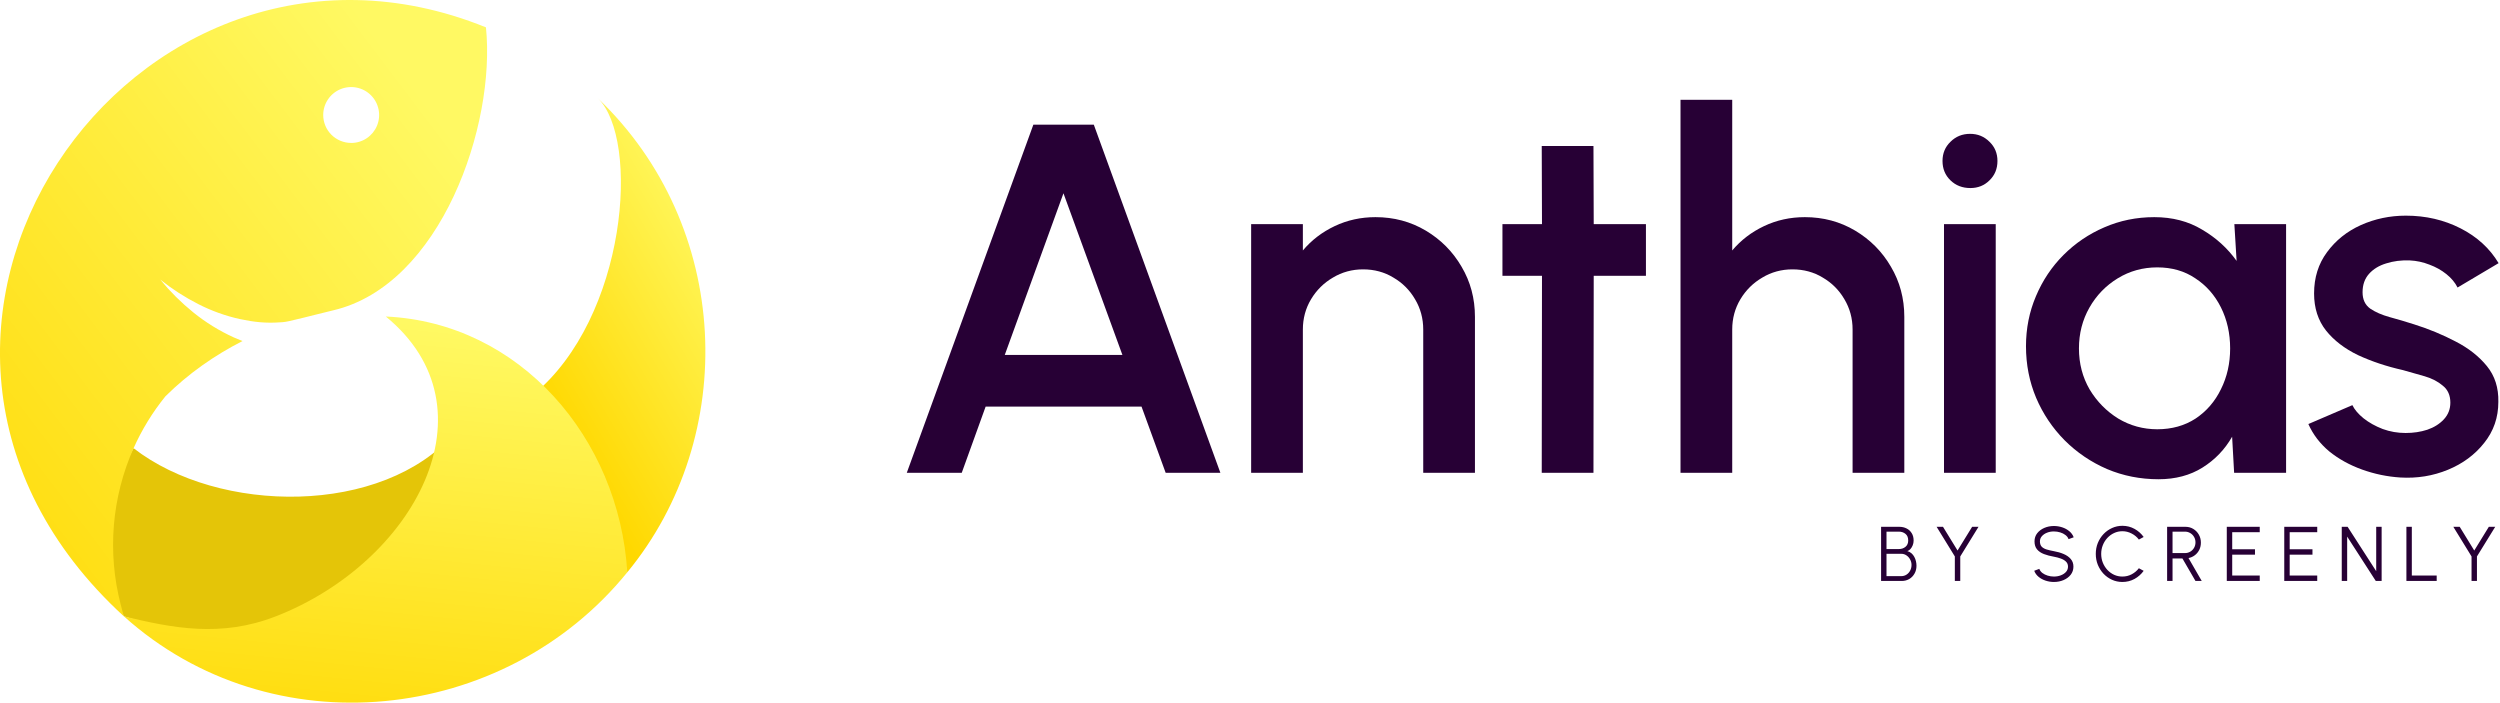
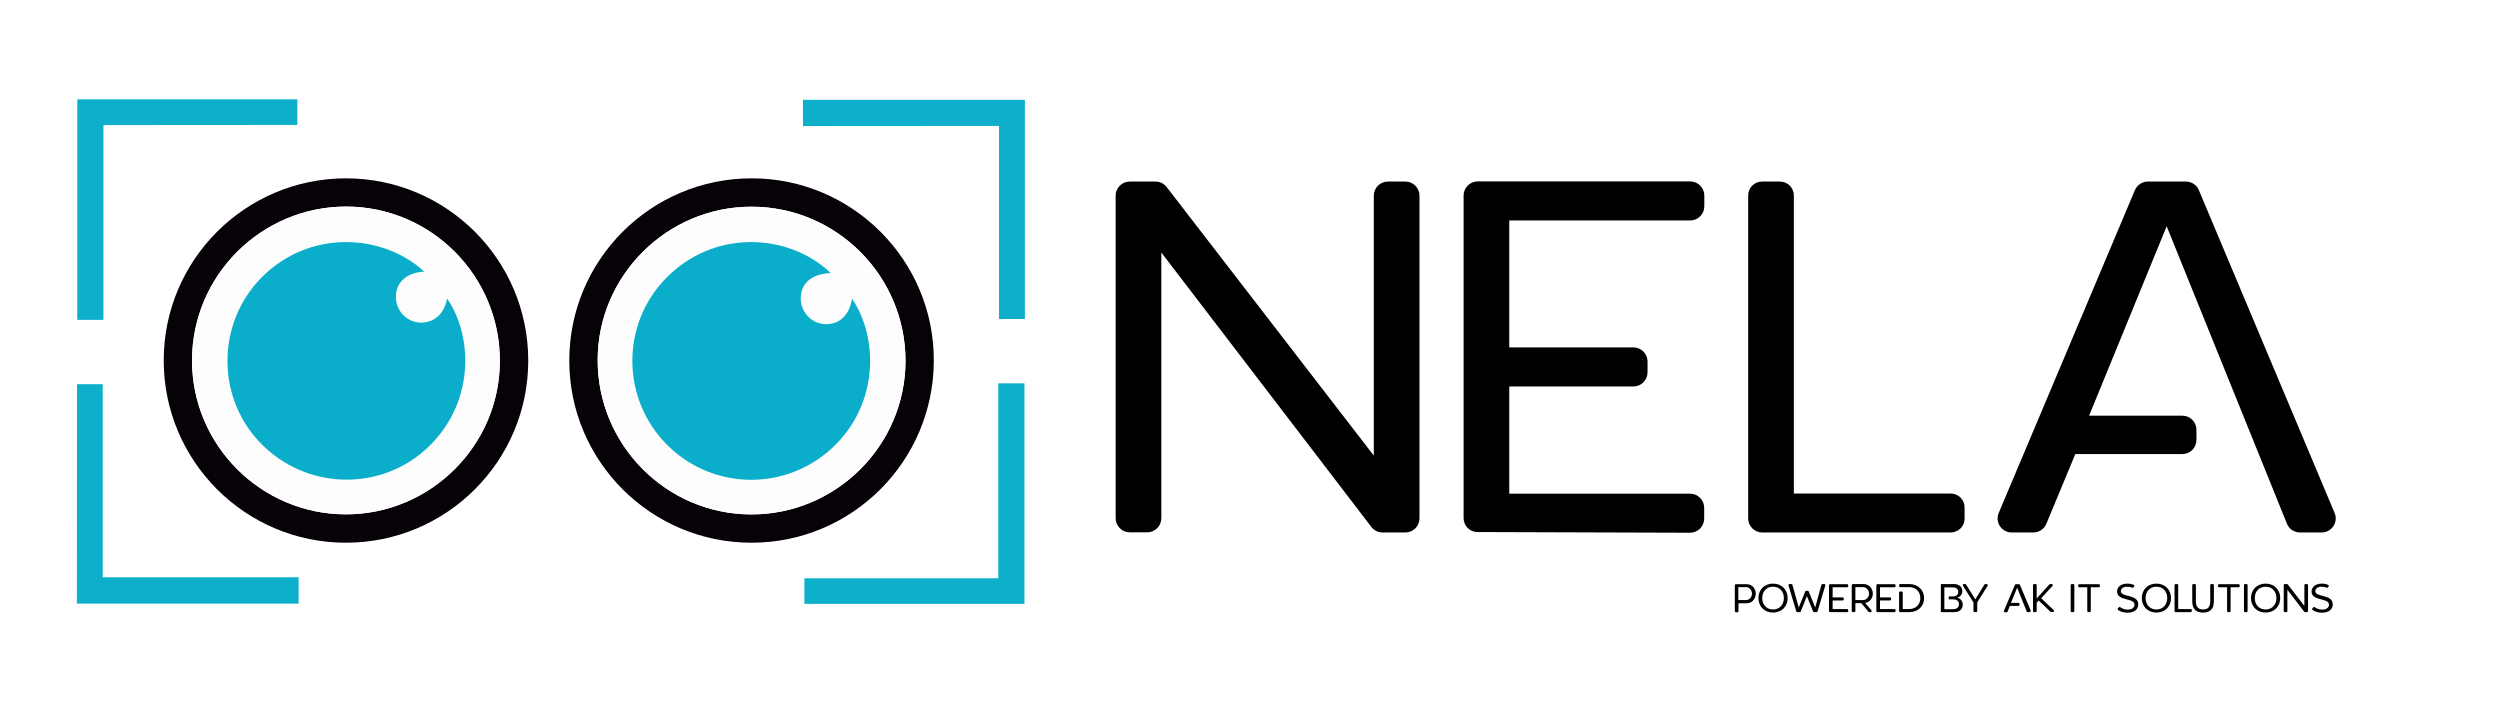
- <svg xmlns="http://www.w3.org/2000/svg" width="1779" height="500" viewBox="0 0 1779 500" fill="none">
-   <path d="M86.461 435.189C86.911 435.953 87.776 437.917 88.176 438.577C184.156 469.861 310.169 425.429 323.836 307.749C272.497 367.414 155.522 366.024 95.034 318.928C78.158 347.963 68.82 401.891 86.461 435.189Z" fill="#E4C508" />
-   <path d="M446.38 407.234C526.099 310.484 520.865 160.955 425.315 69.797C455.663 98.747 446.38 226.007 379.269 281.014C379.269 281.014 421.945 299.245 446.38 407.234V407.234Z" fill="url(#paint0_linear_1228_124)" />
-   <path d="M345.804 19.472C352.933 89.126 313.781 202.993 236.957 220.869C227.929 222.968 219.741 225.267 209.963 227.516C207.148 228.16 204.084 229.015 201.2 229.245L199.2 229.375C189.307 230.089 180.774 229.215 170.706 227.056C160.466 224.787 150.555 221.227 141.212 216.461C131.588 211.571 122.49 205.71 114.058 198.97C121.053 207.505 128.901 215.304 137.478 222.248C146.302 229.394 155.997 235.39 166.332 240.094C168.382 241.014 170.454 241.882 172.551 242.698C152.665 252.813 133.909 265.941 117.722 282.008C108.574 293.289 100.947 305.722 95.037 318.989V318.989C79.537 353.891 76.296 393.006 85.839 429.982C87.069 434.76 87.988 438.218 88.173 438.618C-129.701 238.86 94.457 -82.386 345.804 19.472ZM249.894 101.73C253.829 101.73 257.676 100.563 260.948 98.378C264.22 96.192 266.77 93.086 268.276 89.452C269.782 85.817 270.176 81.818 269.408 77.96C268.64 74.102 266.745 70.558 263.963 67.776C261.18 64.994 257.635 63.1 253.776 62.333C249.917 61.565 245.916 61.959 242.281 63.464C238.645 64.97 235.538 67.519 233.352 70.79C231.165 74.061 229.999 77.906 229.999 81.84C230.005 87.111 232.104 92.164 235.835 95.888C239.565 99.613 244.622 101.705 249.894 101.705V101.73Z" fill="url(#paint1_linear_1228_124)" />
-   <path d="M88.175 438.577C193.153 533.029 358.654 515.423 446.38 407.233C440.507 311.697 369.896 229.574 274.541 225.227C354.46 290.693 294.637 400.247 196.298 438.577C157.176 453.825 122.943 446.978 88.175 438.577Z" fill="url(#paint2_linear_1228_124)" />
-   <path d="M274.021 222.894L274.011 222.929L273.976 222.904L273.946 222.889H273.966L274.021 222.894Z" fill="url(#paint3_linear_1228_124)" />
-   <path d="M735.346 88.695H778.345L868.414 336.429H829.485L812.32 289.36H701.371L684.383 336.429H645.277L735.346 88.695ZM714.996 252.553H798.695L756.757 137.534L714.996 252.553Z" fill="#270035" />
-   <path d="M1049.57 225.48V336.429H1012.77V234.504C1012.77 226.6 1010.82 219.404 1006.93 212.916C1003.15 206.428 998.02 201.296 991.532 197.521C985.161 193.628 977.965 191.682 969.944 191.682C962.158 191.682 955.021 193.628 948.532 197.521C942.044 201.296 936.853 206.428 932.96 212.916C929.067 219.404 927.121 226.6 927.121 234.504V336.429H890.315V159.476H927.121V178.233C933.255 170.919 940.805 165.139 949.771 160.892C958.737 156.645 968.41 154.522 978.791 154.522C991.886 154.522 1003.8 157.707 1014.54 164.077C1025.27 170.447 1033.76 179 1040.02 189.735C1046.39 200.47 1049.57 212.385 1049.57 225.48Z" fill="#270035" />
-   <path d="M1171.25 196.282H1134.09L1133.91 336.429H1097.1L1097.28 196.282H1069.14V159.476H1097.28L1097.1 103.913H1133.91L1134.09 159.476H1171.25V196.282Z" fill="#270035" />
-   <path d="M1355.11 225.48V336.429H1318.3V234.504C1318.3 226.6 1316.35 219.404 1312.46 212.916C1308.69 206.428 1303.55 201.296 1297.07 197.521C1290.7 193.628 1283.5 191.682 1275.48 191.682C1267.69 191.682 1260.55 193.628 1254.07 197.521C1247.58 201.296 1242.39 206.428 1238.49 212.916C1234.6 219.404 1232.65 226.6 1232.65 234.504V336.429H1195.85V71H1232.65V178.233C1238.79 170.919 1246.34 165.139 1255.3 160.892C1264.27 156.645 1273.94 154.522 1284.32 154.522C1297.42 154.522 1309.33 157.707 1320.07 164.077C1330.8 170.447 1339.3 179 1345.55 189.735C1351.92 200.47 1355.11 212.385 1355.11 225.48Z" fill="#270035" />
-   <path d="M1383.35 159.476H1420.16V336.429H1383.35V159.476ZM1402.11 133.818C1396.44 133.818 1391.72 131.99 1387.95 128.333C1384.17 124.676 1382.29 120.075 1382.29 114.53C1382.29 109.104 1384.17 104.562 1387.95 100.905C1391.72 97.13 1396.38 95.243 1401.93 95.243C1407.36 95.243 1411.96 97.13 1415.73 100.905C1419.51 104.562 1421.39 109.104 1421.39 114.53C1421.39 120.075 1419.51 124.676 1415.73 128.333C1412.07 131.99 1407.53 133.818 1402.11 133.818Z" fill="#270035" />
-   <path d="M1589.97 159.476H1626.78V336.429H1589.8L1588.38 310.771C1583.19 319.854 1576.17 327.168 1567.32 332.713C1558.48 338.257 1548.04 341.03 1536 341.03C1523.03 341.03 1510.82 338.611 1499.37 333.775C1487.93 328.82 1477.85 321.978 1469.12 313.248C1460.5 304.519 1453.78 294.491 1448.94 283.166C1444.11 271.723 1441.69 259.455 1441.69 246.36C1441.69 233.737 1444.05 221.882 1448.77 210.793C1453.49 199.586 1460.03 189.794 1468.41 181.418C1476.78 173.043 1486.46 166.495 1497.43 161.777C1508.52 156.94 1520.37 154.522 1533 154.522C1545.85 154.522 1557.18 157.471 1566.97 163.369C1576.88 169.15 1585.08 176.582 1591.57 185.665L1589.97 159.476ZM1535.12 305.462C1545.5 305.462 1554.58 302.926 1562.37 297.853C1570.16 292.663 1576.17 285.703 1580.42 276.973C1584.78 268.243 1586.97 258.57 1586.97 247.953C1586.97 237.218 1584.78 227.485 1580.42 218.755C1576.05 210.026 1569.98 203.125 1562.19 198.052C1554.53 192.861 1545.5 190.266 1535.12 190.266C1524.86 190.266 1515.48 192.861 1506.98 198.052C1498.49 203.243 1491.77 210.203 1486.81 218.932C1481.86 227.662 1479.38 237.336 1479.38 247.953C1479.38 258.688 1481.92 268.42 1486.99 277.15C1492.18 285.762 1498.96 292.663 1507.34 297.853C1515.83 302.926 1525.09 305.462 1535.12 305.462Z" fill="#270035" />
-   <path d="M1708.1 339.791C1698.78 339.201 1689.7 337.314 1680.85 334.129C1672 330.943 1664.21 326.638 1657.49 321.211C1650.88 315.667 1645.93 309.178 1642.63 301.746L1673.95 288.298C1675.48 291.483 1678.13 294.609 1681.91 297.676C1685.8 300.744 1690.34 303.28 1695.54 305.285C1700.73 307.173 1706.15 308.117 1711.81 308.117C1717.36 308.117 1722.49 307.35 1727.21 305.816C1732.05 304.165 1736 301.687 1739.07 298.384C1742.13 295.081 1743.67 291.129 1743.67 286.528C1743.67 281.338 1741.9 277.327 1738.36 274.496C1734.94 271.546 1730.63 269.305 1725.44 267.771C1720.25 266.238 1715.06 264.763 1709.87 263.348C1698.31 260.752 1687.69 257.213 1678.02 252.73C1668.46 248.13 1660.85 242.29 1655.19 235.212C1649.53 228.016 1646.7 219.227 1646.7 208.846C1646.7 197.521 1649.76 187.73 1655.9 179.472C1662.03 171.096 1670.05 164.667 1679.96 160.184C1689.99 155.701 1700.67 153.46 1711.99 153.46C1726.15 153.46 1739.12 156.468 1750.92 162.485C1762.72 168.501 1771.74 176.759 1778 187.258L1748.8 204.599C1747.03 201.06 1744.37 197.875 1740.83 195.044C1737.3 192.213 1733.28 189.971 1728.8 188.32C1724.32 186.55 1719.66 185.547 1714.82 185.311C1708.81 185.075 1703.2 185.783 1698.01 187.435C1692.94 188.968 1688.87 191.446 1685.8 194.867C1682.74 198.288 1681.2 202.653 1681.2 207.961C1681.2 213.152 1683.03 217.045 1686.69 219.64C1690.34 222.118 1694.95 224.123 1700.49 225.657C1706.15 227.19 1711.93 228.901 1717.83 230.788C1728.33 234.091 1738.18 238.161 1747.38 242.998C1756.58 247.717 1764.02 253.556 1769.68 260.516C1775.34 267.476 1778.05 275.97 1777.82 285.997C1777.82 297.087 1774.46 306.819 1767.73 315.195C1761.13 323.57 1752.51 329.941 1741.9 334.306C1731.28 338.67 1720.01 340.499 1708.1 339.791Z" fill="#270035" />
-   <path d="M1338.58 413.415V374.879H1351.6C1353.47 374.879 1355.17 375.264 1356.69 376.035C1358.23 376.787 1359.45 377.897 1360.35 379.365C1361.27 380.815 1361.73 382.577 1361.73 384.65C1361.73 385.825 1361.52 386.944 1361.1 388.009C1360.67 389.073 1360.12 389.981 1359.44 390.734C1358.77 391.468 1358.03 391.945 1357.24 392.165C1358.38 392.459 1359.36 392.972 1360.19 393.706C1361.01 394.422 1361.69 395.275 1362.22 396.266C1362.76 397.239 1363.14 398.267 1363.38 399.349C1363.64 400.432 1363.77 401.496 1363.77 402.542C1363.77 404.708 1363.29 406.607 1362.33 408.24C1361.4 409.873 1360.14 411.149 1358.56 412.066C1356.99 412.965 1355.23 413.415 1353.31 413.415H1338.58ZM1342.43 409.974H1353C1354.34 409.974 1355.55 409.626 1356.64 408.928C1357.74 408.231 1358.61 407.277 1359.25 406.066C1359.91 404.854 1360.24 403.487 1360.24 401.964C1360.24 400.606 1359.91 399.331 1359.25 398.138C1358.61 396.927 1357.74 395.954 1356.64 395.22C1355.55 394.468 1354.34 394.092 1353 394.092H1342.43V409.974ZM1342.43 390.706H1351.27C1353.09 390.706 1354.64 390.183 1355.92 389.137C1357.22 388.073 1357.88 386.568 1357.88 384.623C1357.88 382.494 1357.22 380.916 1355.92 379.888C1354.64 378.842 1353.09 378.319 1351.27 378.319H1342.43V390.706ZM1403.37 374.879H1407.91L1394.92 395.964V413.415H1391.06V395.964L1378.1 374.879H1382.64L1392.99 391.752L1403.37 374.879ZM1461.57 414.131C1459.52 414.131 1457.53 413.81 1455.6 413.167C1453.69 412.525 1452.02 411.608 1450.59 410.415C1449.16 409.222 1448.15 407.8 1447.56 406.148L1451.17 404.799C1451.57 405.937 1452.31 406.919 1453.37 407.745C1454.45 408.552 1455.71 409.176 1457.14 409.616C1458.59 410.057 1460.07 410.277 1461.57 410.277C1463.34 410.277 1464.98 409.983 1466.5 409.396C1468.02 408.809 1469.25 407.992 1470.19 406.946C1471.13 405.882 1471.59 404.634 1471.59 403.203C1471.59 401.753 1471.11 400.56 1470.13 399.625C1469.16 398.689 1467.91 397.955 1466.36 397.422C1464.84 396.872 1463.24 396.45 1461.57 396.156C1458.95 395.697 1456.59 395.074 1454.5 394.284C1452.43 393.495 1450.78 392.385 1449.57 390.954C1448.36 389.504 1447.76 387.596 1447.76 385.228C1447.76 383.008 1448.4 381.081 1449.68 379.448C1450.97 377.815 1452.66 376.549 1454.75 375.649C1456.86 374.75 1459.13 374.301 1461.57 374.301C1463.57 374.301 1465.53 374.613 1467.44 375.237C1469.35 375.86 1471.02 376.769 1472.47 377.962C1473.94 379.154 1475 380.613 1475.64 382.338L1471.98 383.659C1471.58 382.503 1470.83 381.522 1469.75 380.714C1468.69 379.888 1467.44 379.264 1466.01 378.842C1464.57 378.402 1463.1 378.182 1461.57 378.182C1459.83 378.163 1458.2 378.457 1456.67 379.063C1455.17 379.65 1453.95 380.476 1453.01 381.54C1452.08 382.586 1451.61 383.815 1451.61 385.228C1451.61 386.88 1452.04 388.155 1452.9 389.055C1453.78 389.935 1454.98 390.596 1456.48 391.036C1457.99 391.477 1459.68 391.871 1461.57 392.22C1464.03 392.642 1466.32 393.303 1468.43 394.202C1470.54 395.083 1472.24 396.266 1473.52 397.753C1474.8 399.221 1475.45 401.038 1475.45 403.203C1475.45 405.405 1474.8 407.332 1473.52 408.983C1472.24 410.617 1470.54 411.883 1468.43 412.782C1466.34 413.681 1464.05 414.131 1461.57 414.131ZM1510.29 414.131C1507.69 414.131 1505.24 413.617 1502.94 412.589C1500.65 411.543 1498.63 410.112 1496.89 408.295C1495.16 406.46 1493.81 404.331 1492.81 401.909C1491.84 399.487 1491.36 396.899 1491.36 394.147C1491.36 391.394 1491.84 388.807 1492.81 386.385C1493.81 383.962 1495.16 381.843 1496.89 380.026C1498.63 378.191 1500.65 376.76 1502.94 375.732C1505.24 374.686 1507.69 374.163 1510.29 374.163C1513.41 374.163 1516.28 374.888 1518.91 376.338C1521.53 377.787 1523.71 379.714 1525.43 382.118L1522.02 383.962C1520.66 382.146 1518.94 380.705 1516.84 379.641C1514.77 378.558 1512.59 378.017 1510.29 378.017C1508.18 378.017 1506.21 378.448 1504.38 379.31C1502.56 380.154 1500.96 381.32 1499.59 382.806C1498.21 384.293 1497.14 386.008 1496.37 387.954C1495.59 389.899 1495.21 391.963 1495.21 394.147C1495.21 396.367 1495.59 398.45 1496.37 400.395C1497.15 402.34 1498.24 404.056 1499.61 405.543C1501.01 407.029 1502.61 408.194 1504.43 409.038C1506.27 409.864 1508.22 410.277 1510.29 410.277C1512.68 410.277 1514.89 409.736 1516.93 408.653C1518.98 407.552 1520.68 406.121 1522.02 404.359L1525.43 406.203C1523.71 408.607 1521.53 410.534 1518.91 411.984C1516.28 413.415 1513.41 414.131 1510.29 414.131ZM1542.12 413.415V374.879H1555.2C1557.25 374.879 1559.11 375.383 1560.76 376.393C1562.41 377.384 1563.72 378.732 1564.69 380.439C1565.67 382.127 1566.15 384.026 1566.15 386.137C1566.15 388.027 1565.77 389.743 1565 391.284C1564.22 392.826 1563.17 394.101 1561.83 395.11C1560.51 396.12 1559.01 396.789 1557.34 397.12L1566.76 413.415H1562.3L1553.02 397.422H1545.98V413.415H1542.12ZM1545.98 393.569H1554.87C1556.22 393.569 1557.46 393.239 1558.58 392.578C1559.72 391.899 1560.62 390.991 1561.28 389.853C1561.96 388.697 1562.3 387.394 1562.3 385.944C1562.3 384.494 1561.96 383.201 1561.28 382.063C1560.62 380.907 1559.72 379.999 1558.58 379.338C1557.46 378.659 1556.22 378.319 1554.87 378.319H1545.98V393.569ZM1584.58 413.415V374.879H1608.03V378.732H1588.44V390.844H1604.65V394.697H1588.44V409.561H1608.03V413.415H1584.58ZM1625.48 413.415V374.879H1648.94V378.732H1629.34V390.844H1645.55V394.697H1629.34V409.561H1648.94V413.415H1625.48ZM1666.39 413.415V374.879H1670.57L1690.91 406.451V374.879H1694.77V413.415H1690.61L1670.24 381.843V413.415H1666.39ZM1712.4 413.415V374.879H1716.25V409.561H1733.95V413.415H1712.4ZM1771.05 374.879H1775.6L1762.6 395.964V413.415H1758.75V395.964L1745.79 374.879H1750.33L1760.68 391.752L1771.05 374.879Z" fill="#270035" />
-   <defs>
-     <linearGradient id="paint0_linear_1228_124" x1="472.06" y1="83.409" x2="319.74" y2="173.029" gradientUnits="userSpaceOnUse">
-       <stop stop-color="#FFF963" />
-       <stop offset="1" stop-color="#FFD800" />
-     </linearGradient>
-     <linearGradient id="paint1_linear_1228_124" x1="262.193" y1="17.694" x2="-142.275" y2="323.515" gradientUnits="userSpaceOnUse">
-       <stop stop-color="#FFF963" />
-       <stop offset="1" stop-color="#FFD800" />
-     </linearGradient>
-     <linearGradient id="paint2_linear_1228_124" x1="359.123" y1="236.311" x2="325.866" y2="567.064" gradientUnits="userSpaceOnUse">
-       <stop stop-color="#FFF963" />
-       <stop offset="1" stop-color="#FFD800" />
-     </linearGradient>
-     <linearGradient id="paint3_linear_1228_124" x1="273.946" y1="222.909" x2="274.031" y2="222.909" gradientUnits="userSpaceOnUse">
-       <stop stop-color="#71B522" />
-       <stop offset="1" stop-color="#E0DE27" />
-     </linearGradient>
-   </defs>
+ <svg xmlns="http://www.w3.org/2000/svg" version="1.1" id="Layer_1" x="0px" y="0px" viewBox="0 0 1779 500" style="enable-background:new 0 0 1779 500;" xml:space="preserve">
+   <style type="text/css">
+ 	.st0{fill:#FEFEFE;}
+ 	.st1{fill:#070208;}
+ 	.st2{fill:#0DAFCB;}
+ 	.st3{fill:#FDFDFD;}
+ 	.st4{fill:#0BAECA;}
+ </style>
+   <g>
+     <path class="st0" d="M246.3,386.2c71.6-0.1,129.6-58.1,129.6-129.6c0-71.6-58.1-129.7-129.8-129.7c-71.6,0-129.6,58.1-129.6,129.6   C116.5,328.1,174.6,386.2,246.3,386.2z M534.7,386.2c71.6,0,129.6-57.8,129.8-129.4c0.2-71.6-58-129.8-129.6-129.8   c-71.7,0-129.8,58.1-129.8,129.7C405.1,328.1,463.2,386.1,534.7,386.2z M571.4,89.7c46.6,0,93,0,139.5,0c0,46,0,91.6,0,137.4   c6.3,0,12.3,0,18.4,0c0-52.2,0-104.3,0-156c-52.7,0-105.3,0-157.9,0C571.4,77.3,571.4,83.3,571.4,89.7z M54.8,273.4   c0,52.3,0,104.4,0,156.1c52.7,0,105.3,0,157.8,0c0-6.4,0-12.4,0-18.7c-46.5,0-92.9,0-139.4,0c0-46,0-91.6,0-137.4   C66.9,273.4,60.9,273.4,54.8,273.4z M73.6,89c46.3,0,92.1,0,138,0c0-6.3,0-12.3,0-18.2c-52.4,0-104.6,0-156.6,0   c0,52.4,0,104.6,0,156.9c6.4,0,12.4,0,18.6,0C73.6,181.4,73.6,135.4,73.6,89z M710.4,411.5c-46.3,0-92.1,0-138,0   c0,6.3,0,12.3,0,18.2c52.4,0,104.6,0,156.6,0c0-52.4,0-104.6,0-156.9c-6.4,0-12.4,0-18.6,0C710.4,319.1,710.4,365.1,710.4,411.5z" />
+     <path class="st1" d="M246.3,386.2c-71.6,0.1-129.8-58-129.8-129.7c0-71.5,58-129.5,129.6-129.6c71.7,0,129.8,58,129.8,129.7   C375.9,328.1,317.9,386.1,246.3,386.2z M246.1,366c60.2,0,109.5-49.1,109.6-109.1c0.1-60.5-48.9-109.8-109.3-109.9   C186,147,136.7,196.2,136.7,256.5C136.6,316.8,185.8,366,246.1,366z" />
+     <path class="st1" d="M534.7,386.2c-71.5,0-129.6-58.1-129.6-129.6c0-71.6,58.1-129.7,129.8-129.7c71.6,0,129.8,58.3,129.6,129.8   C664.3,328.3,606.3,386.2,534.7,386.2z M534.9,147.1c-60.2-0.1-109.5,49-109.6,109.1c-0.1,60.5,48.9,109.8,109.3,109.9   c60.3,0.1,109.7-49,109.8-109.2C644.4,196.4,595.3,147.1,534.9,147.1z" />
+     <path class="st2" d="M571.4,89.7c0-6.4,0-12.3,0-18.7c52.6,0,105.2,0,157.9,0c0,51.8,0,103.8,0,156c-6,0-12.1,0-18.4,0   c0-45.7,0-91.4,0-137.4C664.3,89.7,618,89.7,571.4,89.7z" />
+     <path class="st2" d="M54.8,273.4c6.1,0,12.1,0,18.3,0c0,45.8,0,91.5,0,137.4c46.6,0,92.9,0,139.4,0c0,6.3,0,12.3,0,18.7   c-52.5,0-105,0-157.8,0C54.8,377.8,54.8,325.8,54.8,273.4z" />
+     <path class="st2" d="M73.6,89c0,46.5,0,92.5,0,138.6c-6.2,0-12.2,0-18.6,0c0-52.3,0-104.5,0-156.9c52,0,104.2,0,156.6,0   c0,6,0,12,0,18.2C165.7,89,119.8,89,73.6,89z" />
+     <path class="st2" d="M710.4,411.5c0-46.5,0-92.5,0-138.7c6.2,0,12.2,0,18.6,0c0,52.3,0,104.5,0,156.9c-51.9,0-104.2,0-156.6,0   c0-6,0-12,0-18.2C618.3,411.5,664.2,411.5,710.4,411.5z" />
+     <path class="st3" d="M246.1,366c-60.3,0-109.5-49.2-109.5-109.5c0-60.4,49.3-109.6,109.8-109.5c60.4,0.1,109.4,49.3,109.3,109.9   C355.7,317,306.3,366.1,246.1,366z M301.9,193.3c-27.5-25.5-77.4-30.9-112.6,1.1c-34.8,31.6-36.8,86.3-4.5,120.3   c32.8,34.5,87.2,35.6,120.8,2.6c33.3-32.8,30-80,12.5-104.9c-1.6,11-9.6,18-19.9,17.1c-9.4-0.8-16.7-9-16.5-18.6   C281.9,200.7,289.7,193.8,301.9,193.3z" />
+     <path class="st3" d="M534.9,147.1c60.4,0.1,109.5,49.3,109.4,109.8C644.2,317,594.9,366.1,534.6,366   c-60.4-0.1-109.4-49.4-109.3-109.9C425.4,196.1,474.7,147,534.9,147.1z M591.1,194.3c-26.8-25.8-75.3-31.8-110.5-2.7   c-36.9,30.6-40.6,84.2-10.9,119.5c30.5,36.2,83.5,40.1,118.7,10.8c37.1-30.8,37.4-80.5,17.8-109.5c-1.8,12-9.4,18.9-19.9,18.1   c-9.4-0.7-16.8-9-16.6-18.6C570,201.4,577.7,194.9,591.1,194.3z" />
+     <path class="st4" d="M301.9,193.3c-12.2,0.5-20,7.4-20.2,17.6c-0.2,9.6,7.1,17.9,16.5,18.6c10.2,0.8,18.2-6.1,19.9-17.1   c17.5,24.9,20.9,72-12.5,104.9c-33.6,33-88,31.9-120.8-2.6c-32.3-34-30.2-88.7,4.5-120.3C224.5,162.4,274.4,167.8,301.9,193.3z" />
+     <path class="st4" d="M591.1,194.3c-13.4,0.6-21.1,7.1-21.3,17.7c-0.2,9.6,7.2,17.9,16.6,18.6c10.5,0.8,18.1-6.1,19.9-18.1   c19.6,29,19.2,78.7-17.8,109.5c-35.2,29.2-88.2,25.4-118.7-10.8c-29.7-35.3-26-89,10.9-119.5C515.9,162.5,564.4,168.5,591.1,194.3z   " />
+   </g>
+   <g>
+     <path d="M975.8,374.9L826.4,179.7v189.1c0,5.5-4.5,10-10,10h-12.5c-5.5,0-10-4.5-10-10V139.2c0-5.5,4.5-10,10-10h18.4   c3.1,0,6,1.4,7.9,3.9l147.4,191.1v-185c0-5.5,4.5-10,10-10h12.5c5.5,0,10,4.5,10,10v229.7c0,5.5-4.5,10-10,10h-16.4   C980.6,378.9,977.7,377.4,975.8,374.9z" />
+     <path d="M1051.4,378.6c-5.5,0-9.9-4.4-9.9-9.9V139.1c0-5.5,4.5-10,10-10h151.2c5.6,0,10.1,4.5,10.1,10.1v7.6   c0,5.6-4.5,10.1-10.1,10.1H1074v90.3h88.3c5.6,0,10.1,4.5,10.1,10.1v7.6c0,5.6-4.5,10.1-10.1,10.1H1074v76.3h128.6   c5.6,0,10.1,4.5,10.1,10.1v7.6c0,5.6-4.5,10.1-10.1,10.1L1051.4,378.6z" />
+     <path d="M1244,368.9V139.1c0-5.5,4.4-9.9,9.9-9.9h12.7c5.5,0,9.9,4.4,9.9,9.9v212.1h111.6c5.5,0,9.9,4.4,9.9,9.9v7.9   c0,5.5-4.4,9.9-9.9,9.9H1254C1248.5,378.9,1244,374.4,1244,368.9z" />
+     <path d="M1652.1,378.9h-15.5c-4,0-7.7-2.4-9.2-6.2L1541.8,161l-55.2,134.8h66.4c5.5,0,10,4.5,10,10v7.3c0,5.5-4.5,10-10,10h-76.2   l-20.6,49.6c-1.5,3.7-5.2,6.2-9.2,6.2h-15.5c-7.2,0-12-7.3-9.2-13.9l96.9-229.7c1.6-3.7,5.2-6.1,9.2-6.1h27.1c4,0,7.7,2.4,9.2,6.1   l96.6,229.7C1664.1,371.6,1659.3,378.9,1652.1,378.9z" />
+   </g>
+   <g>
+     <path d="M1234.5,434.8v-18.3c0-0.4,0.4-0.8,0.8-0.8h7.6c4.2,0,6.5,3.5,6.5,6.8s-2.4,6.8-6.5,6.8h-5.8v5.6c0,0.4-0.4,0.8-0.8,0.8h-1   C1234.8,435.6,1234.5,435.2,1234.5,434.8z M1246.7,422.4c0-2.2-1.7-4.6-4.2-4.6h-5.5v9.2h5.5C1245,427,1246.7,424.7,1246.7,422.4z" />
+     <path d="M1251.3,425.6c0-5.9,4.2-10.3,10.4-10.3c6.2,0,10.4,4.4,10.4,10.3c0,5.9-4.2,10.3-10.4,10.3   C1255.5,435.9,1251.3,431.5,1251.3,425.6z M1269.4,425.6c0-4.7-3-8.1-7.7-8.1c-4.7,0-7.7,3.4-7.7,8.1c0,4.6,3,8.1,7.7,8.1   C1266.4,433.7,1269.4,430.2,1269.4,425.6z" />
+     <path d="M1290.2,435.1l-4.4-10.9l-4.4,10.9c-0.1,0.3-0.4,0.5-0.7,0.5h-1.7c-0.4,0-0.7-0.2-0.8-0.6l-5.5-18.4c-0.2-0.5,0.2-1,0.8-1   h1.2c0.4,0,0.7,0.2,0.8,0.6l4.5,16.1l4.6-11.4c0.1-0.3,0.4-0.5,0.7-0.5h1.1c0.3,0,0.6,0.2,0.7,0.5l4.6,11.4l4.4-16.1   c0.1-0.3,0.4-0.6,0.8-0.6h1.2c0.5,0,0.9,0.5,0.8,1l-5.5,18.4c-0.1,0.3-0.4,0.6-0.8,0.6h-1.7   C1290.7,435.6,1290.4,435.4,1290.2,435.1z" />
+     <path d="M1302.3,435.6c-0.4,0-0.8-0.4-0.8-0.8v-18.3c0-0.4,0.4-0.8,0.8-0.8h12.1c0.4,0,0.8,0.4,0.8,0.8v0.6c0,0.4-0.4,0.8-0.8,0.8   h-10.3v7.2h7.1c0.4,0,0.8,0.4,0.8,0.8v0.6c0,0.4-0.4,0.8-0.8,0.8h-7.1v6.1h10.3c0.4,0,0.8,0.4,0.8,0.8v0.6c0,0.4-0.4,0.8-0.8,0.8   L1302.3,435.6z" />
+     <path d="M1329.6,435.3l-5.1-6.1h-4.2v5.6c0,0.4-0.4,0.8-0.8,0.8h-1c-0.4,0-0.8-0.4-0.8-0.8v-18.4c0-0.4,0.4-0.8,0.8-0.8h7.6   c3.8,0,6.6,3.1,6.6,6.8c0,3.6-2.6,6.3-5.5,6.6l4.5,5.3c0.4,0.5,0.1,1.3-0.6,1.3h-1C1329.9,435.6,1329.7,435.5,1329.6,435.3z    M1330,422.4c0-2.3-1.7-4.6-4.2-4.6h-5.5v9.2h5.5C1328.3,427,1330,424.7,1330,422.4z" />
+     <path d="M1336,435.6c-0.4,0-0.8-0.4-0.8-0.8v-18.3c0-0.4,0.4-0.8,0.8-0.8h12.1c0.4,0,0.8,0.4,0.8,0.8v0.6c0,0.4-0.4,0.8-0.8,0.8   h-10.3v7.2h7.1c0.4,0,0.8,0.4,0.8,0.8v0.6c0,0.4-0.4,0.8-0.8,0.8h-7.1v6.1h10.3c0.4,0,0.8,0.4,0.8,0.8v0.6c0,0.4-0.4,0.8-0.8,0.8   L1336,435.6z" />
+     <path d="M1369.2,425.6c0,5.7-4.2,10-10.7,10h-6.3c-0.4,0-0.8-0.4-0.8-0.8v-13.1c0-0.4,0.4-0.8,0.8-0.8h1c0.4,0,0.8,0.4,0.8,0.8   v11.7h4.5c5.1,0,8-3.5,8-7.8c0-4.3-2.9-7.8-8-7.8h-6.3c-0.4,0-0.8-0.4-0.8-0.8v-0.6c0-0.4,0.4-0.8,0.8-0.8h6.3   C1365,415.6,1369.2,420,1369.2,425.6z" />
+     <path d="M1396.7,430.2c0,3.2-2.2,5.4-6,5.4h-9.2c-0.2,0-0.4-0.2-0.4-0.4V416c0-0.2,0.2-0.4,0.4-0.4h9c3.6,0,5.9,2.1,5.9,5.1   c0,2.5-1.8,4.2-3.7,4.6C1394.8,425.6,1396.7,427.8,1396.7,430.2z M1394,429.9c0-1.8-1.3-3.4-3.9-3.4h-3.1c-0.2,0-0.3-0.2-0.3-0.3   v-1.5c0-0.2,0.2-0.3,0.3-0.3h2.9c2.4,0,3.6-1.4,3.6-3.2c0-1.8-1.3-3.2-3.6-3.2h-6.3v15.5h6.4C1392.5,433.4,1394,432.1,1394,429.9z" />
+     <path d="M1404.3,434.8v-6.1l-7.5-11.9c-0.3-0.5,0-1.2,0.7-1.2h0.9c0.3,0,0.5,0.1,0.7,0.4l6.5,10.5l6.5-10.5   c0.1-0.2,0.4-0.4,0.7-0.4h0.9c0.6,0,1,0.7,0.7,1.2l-7.4,11.9v6.1c0,0.4-0.4,0.8-0.8,0.8h-1C1404.6,435.6,1404.3,435.2,1404.3,434.8   z" />
+     <path d="M1444.1,435.6h-1.2c-0.3,0-0.6-0.2-0.7-0.5l-6.8-16.9l-4.4,10.8h5.3c0.4,0,0.8,0.4,0.8,0.8v0.6c0,0.4-0.4,0.8-0.8,0.8h-6.1   l-1.6,4c-0.1,0.3-0.4,0.5-0.7,0.5h-1.2c-0.6,0-1-0.6-0.7-1.1l7.8-18.4c0.1-0.3,0.4-0.5,0.7-0.5h2.2c0.3,0,0.6,0.2,0.7,0.5l7.7,18.4   C1445,435,1444.6,435.6,1444.1,435.6z" />
+     <path d="M1459.1,435.3l-8.4-8l-1.4,1.6v5.9c0,0.4-0.4,0.8-0.8,0.8h-1c-0.4,0-0.8-0.4-0.8-0.8v-18.4c0-0.4,0.4-0.8,0.8-0.8h1   c0.4,0,0.8,0.4,0.8,0.8v9.5l9-10c0.2-0.2,0.4-0.3,0.6-0.3h1.1c0.7,0,1.1,0.8,0.6,1.3l-8.1,8.8l9,8.5c0.5,0.5,0.1,1.3-0.6,1.3h-1.1   C1459.5,435.6,1459.3,435.5,1459.1,435.3z" />
+     <path d="M1473.5,434.8v-18.4c0-0.4,0.4-0.8,0.8-0.8h1c0.4,0,0.8,0.4,0.8,0.8v18.4c0,0.4-0.4,0.8-0.8,0.8h-1   C1473.8,435.6,1473.5,435.2,1473.5,434.8z" />
+     <path d="M1485.3,434.8v-16.9h-5.7c-0.4,0-0.8-0.4-0.8-0.8v-0.6c0-0.4,0.4-0.8,0.8-0.8h13.9c0.4,0,0.8,0.4,0.8,0.8v0.6   c0,0.4-0.4,0.8-0.8,0.8h-5.7v16.9c0,0.4-0.4,0.8-0.8,0.8h-1C1485.7,435.6,1485.3,435.2,1485.3,434.8z" />
+     <path d="M1521.6,430.1c0,2.9-2.1,5.9-7.7,5.9c-2.7,0-4.9-0.7-6.6-1.9c-0.4-0.3-0.5-0.8-0.2-1.2l0.6-0.7c0.3-0.3,0.7-0.4,1.1-0.1   c1.3,0.9,3.1,1.7,5.2,1.7c3.7,0,4.9-1.9,4.9-3.5c0-5.1-12.4-2.3-12.4-9.4c0-3.3,3.1-5.6,7.2-5.6c1.8,0,3.3,0.3,4.6,0.9   c0.5,0.2,0.6,0.8,0.3,1.2l-0.5,0.6c-0.2,0.3-0.6,0.3-0.9,0.2c-1.1-0.5-2.4-0.7-3.7-0.7c-2.5,0-4.3,1.3-4.3,3.2   C1509.2,425.2,1521.6,422.6,1521.6,430.1z" />
+     <path d="M1524.1,425.6c0-5.9,4.2-10.3,10.4-10.3c6.2,0,10.4,4.4,10.4,10.3c0,5.9-4.2,10.3-10.4,10.3   C1528.3,435.9,1524.1,431.5,1524.1,425.6z M1542.2,425.6c0-4.7-3-8.1-7.7-8.1c-4.7,0-7.7,3.4-7.7,8.1c0,4.6,3,8.1,7.7,8.1   C1539.2,433.7,1542.2,430.2,1542.2,425.6z" />
+     <path d="M1547.4,434.8v-18.4c0-0.4,0.4-0.8,0.8-0.8h1c0.4,0,0.8,0.4,0.8,0.8v17h8.9c0.4,0,0.8,0.4,0.8,0.8v0.6   c0,0.4-0.4,0.8-0.8,0.8h-10.7C1547.8,435.6,1547.4,435.2,1547.4,434.8z" />
+     <path d="M1560,427.8v-11.4c0-0.4,0.4-0.8,0.8-0.8h1c0.4,0,0.8,0.4,0.8,0.8v11.3c0,3.7,1.3,6,5.1,6c3.9,0,5.1-2.3,5.1-6v-11.3   c0-0.4,0.4-0.8,0.8-0.8h1c0.4,0,0.8,0.4,0.8,0.8v11.4c0,5-2.1,8.1-7.8,8.1C1562.1,435.9,1560,432.7,1560,427.8z" />
+     <path d="M1584.8,434.8v-16.9h-5.7c-0.4,0-0.8-0.4-0.8-0.8v-0.6c0-0.4,0.4-0.8,0.8-0.8h13.9c0.4,0,0.8,0.4,0.8,0.8v0.6   c0,0.4-0.4,0.8-0.8,0.8h-5.7v16.9c0,0.4-0.4,0.8-0.8,0.8h-1C1585.2,435.6,1584.8,435.2,1584.8,434.8z" />
+     <path d="M1596.8,434.8v-18.4c0-0.4,0.4-0.8,0.8-0.8h1c0.4,0,0.8,0.4,0.8,0.8v18.4c0,0.4-0.4,0.8-0.8,0.8h-1   C1597.1,435.6,1596.8,435.2,1596.8,434.8z" />
+     <path d="M1601.8,425.6c0-5.9,4.2-10.3,10.4-10.3c6.2,0,10.4,4.4,10.4,10.3c0,5.9-4.2,10.3-10.4,10.3   C1606,435.9,1601.8,431.5,1601.8,425.6z M1619.9,425.6c0-4.7-3-8.1-7.7-8.1c-4.7,0-7.7,3.4-7.7,8.1c0,4.6,3,8.1,7.7,8.1   C1616.9,433.7,1619.9,430.2,1619.9,425.6z" />
+     <path d="M1639.7,435.3l-12-15.6v15.1c0,0.4-0.4,0.8-0.8,0.8h-1c-0.4,0-0.8-0.4-0.8-0.8v-18.4c0-0.4,0.4-0.8,0.8-0.8h1.5   c0.2,0,0.5,0.1,0.6,0.3l11.8,15.3v-14.8c0-0.4,0.4-0.8,0.8-0.8h1c0.4,0,0.8,0.4,0.8,0.8v18.4c0,0.4-0.4,0.8-0.8,0.8h-1.3   C1640.1,435.6,1639.8,435.5,1639.7,435.3z" />
+     <path d="M1660,430.1c0,2.9-2.1,5.9-7.7,5.9c-2.7,0-4.9-0.7-6.6-1.9c-0.4-0.3-0.5-0.8-0.2-1.2l0.6-0.7c0.3-0.3,0.7-0.4,1.1-0.1   c1.3,0.9,3.1,1.7,5.2,1.7c3.7,0,4.9-1.9,4.9-3.5c0-5.1-12.4-2.3-12.4-9.4c0-3.3,3.1-5.6,7.2-5.6c1.8,0,3.3,0.3,4.6,0.9   c0.5,0.2,0.6,0.8,0.3,1.2l-0.5,0.6c-0.2,0.3-0.6,0.3-0.9,0.2c-1.1-0.5-2.4-0.7-3.7-0.7c-2.5,0-4.3,1.3-4.3,3.2   C1647.6,425.2,1660,422.6,1660,430.1z" />
+   </g>
</svg>
